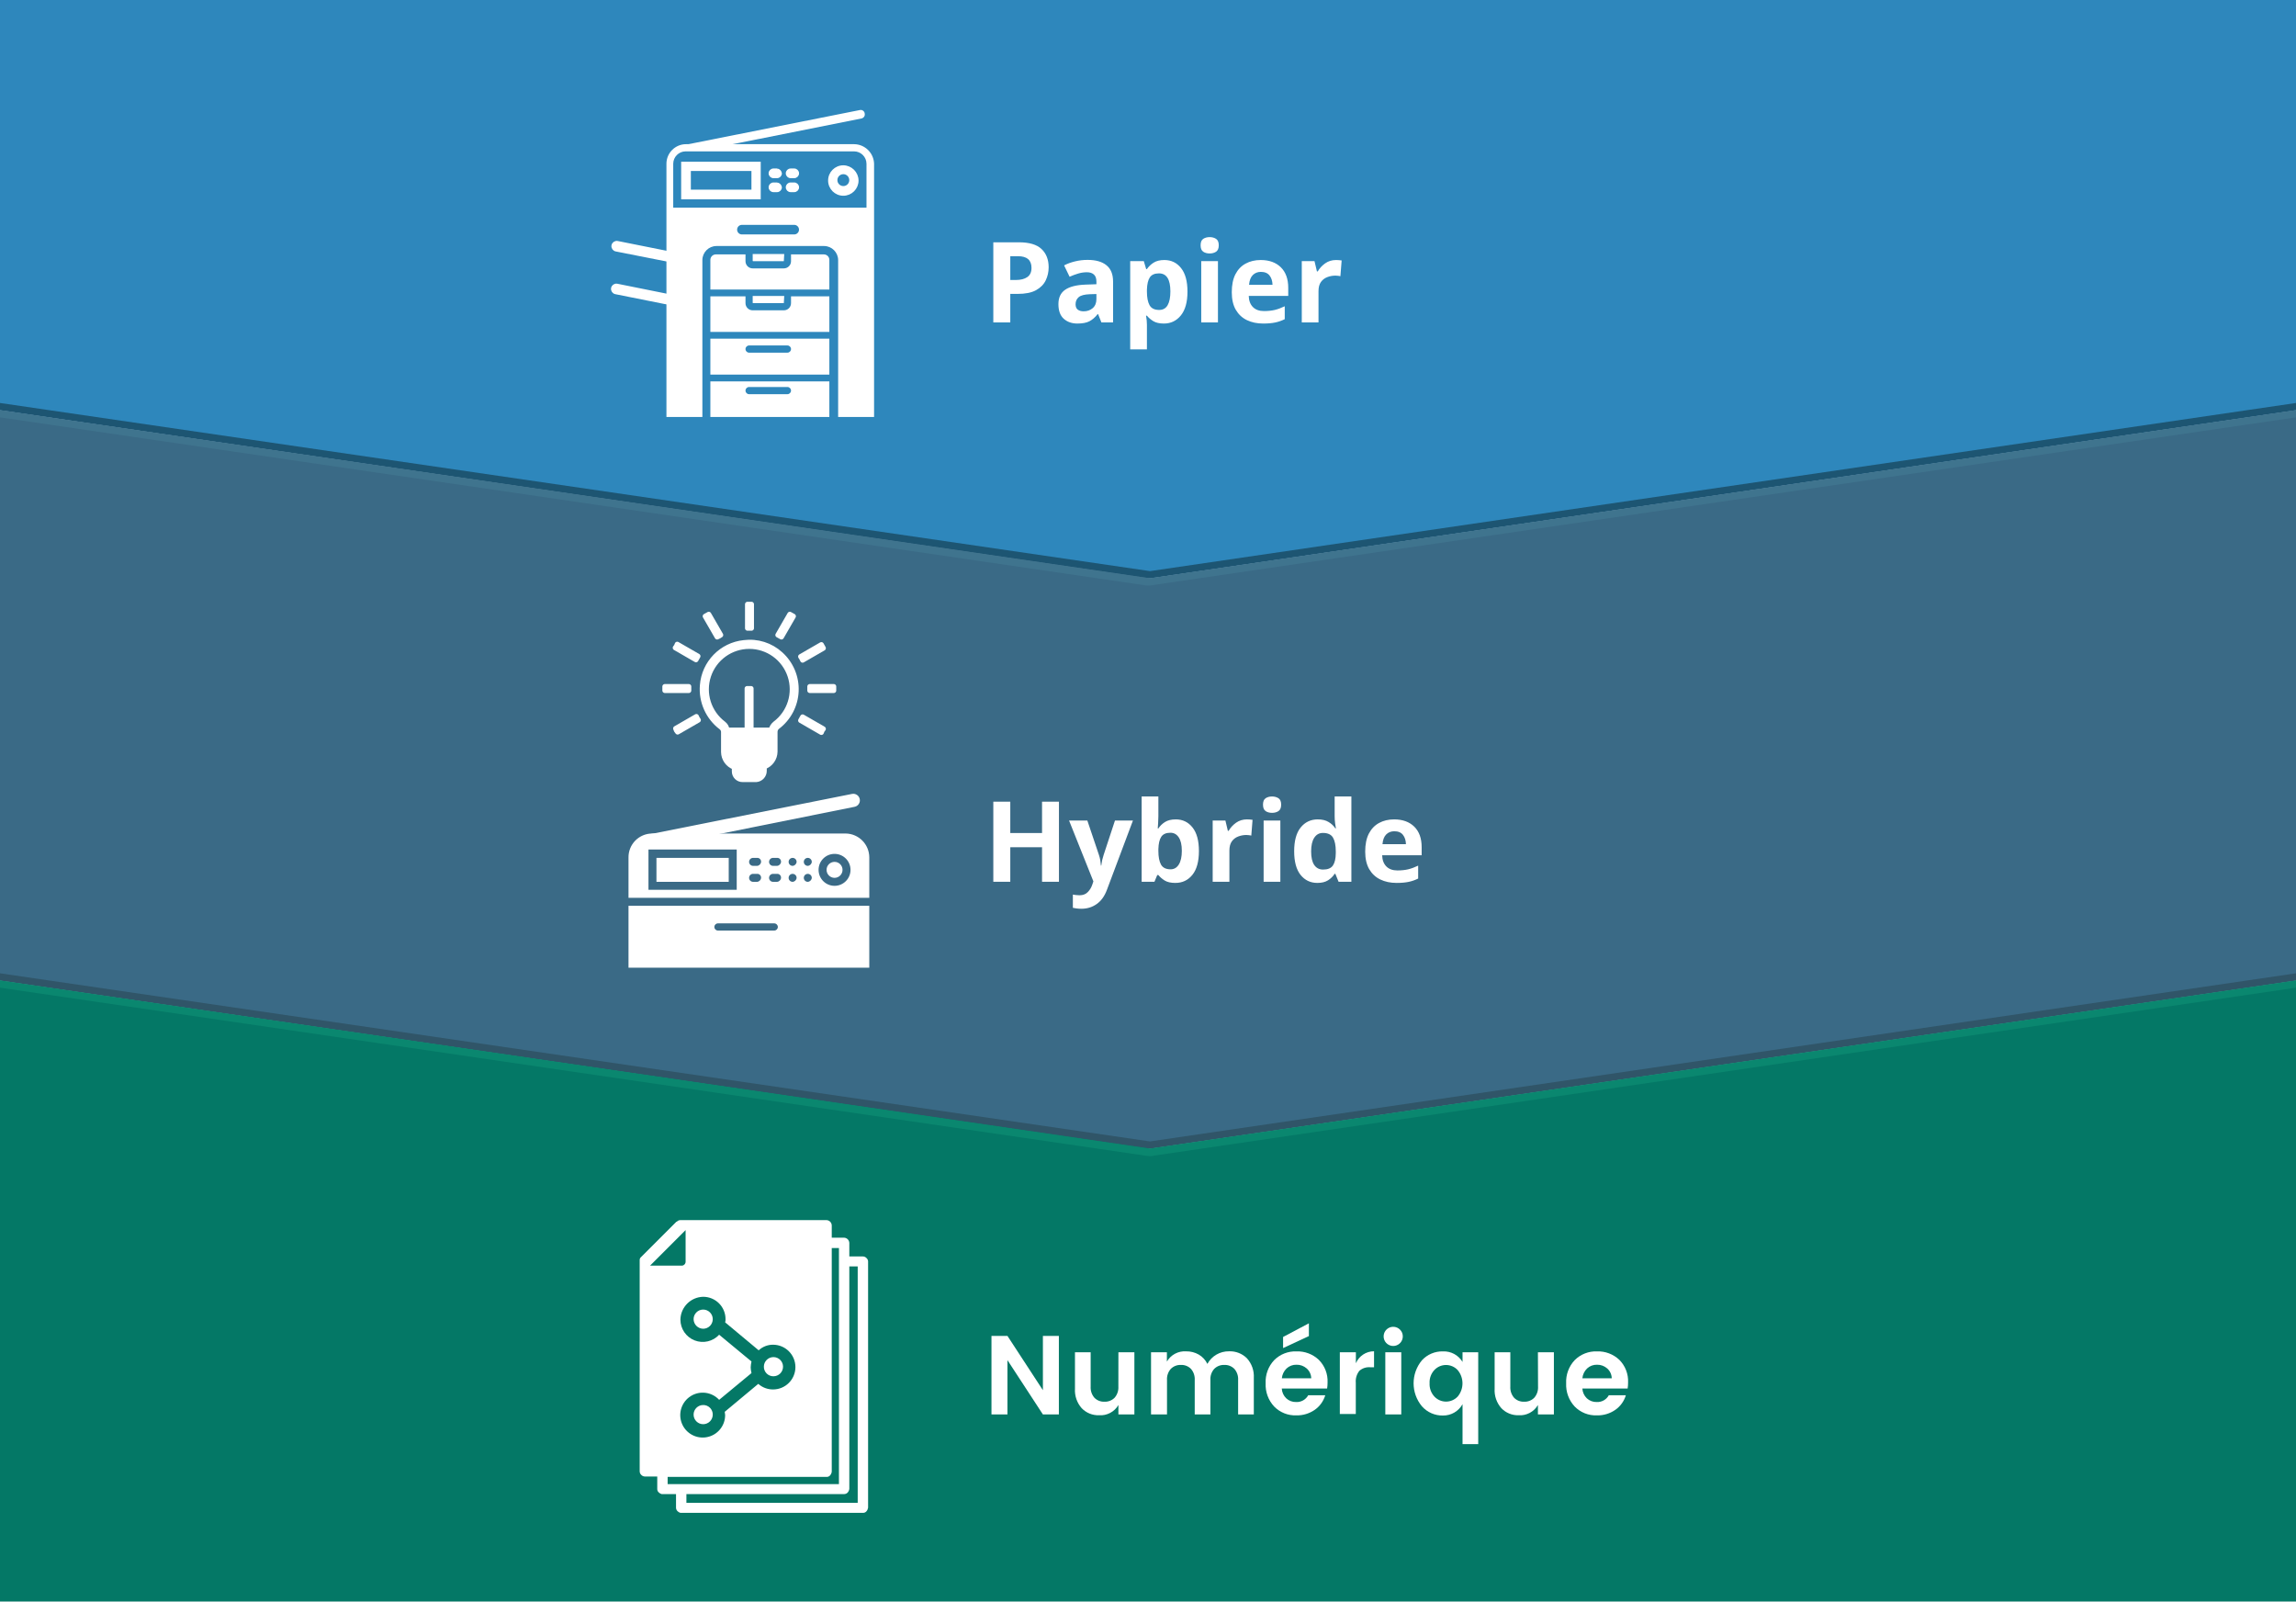
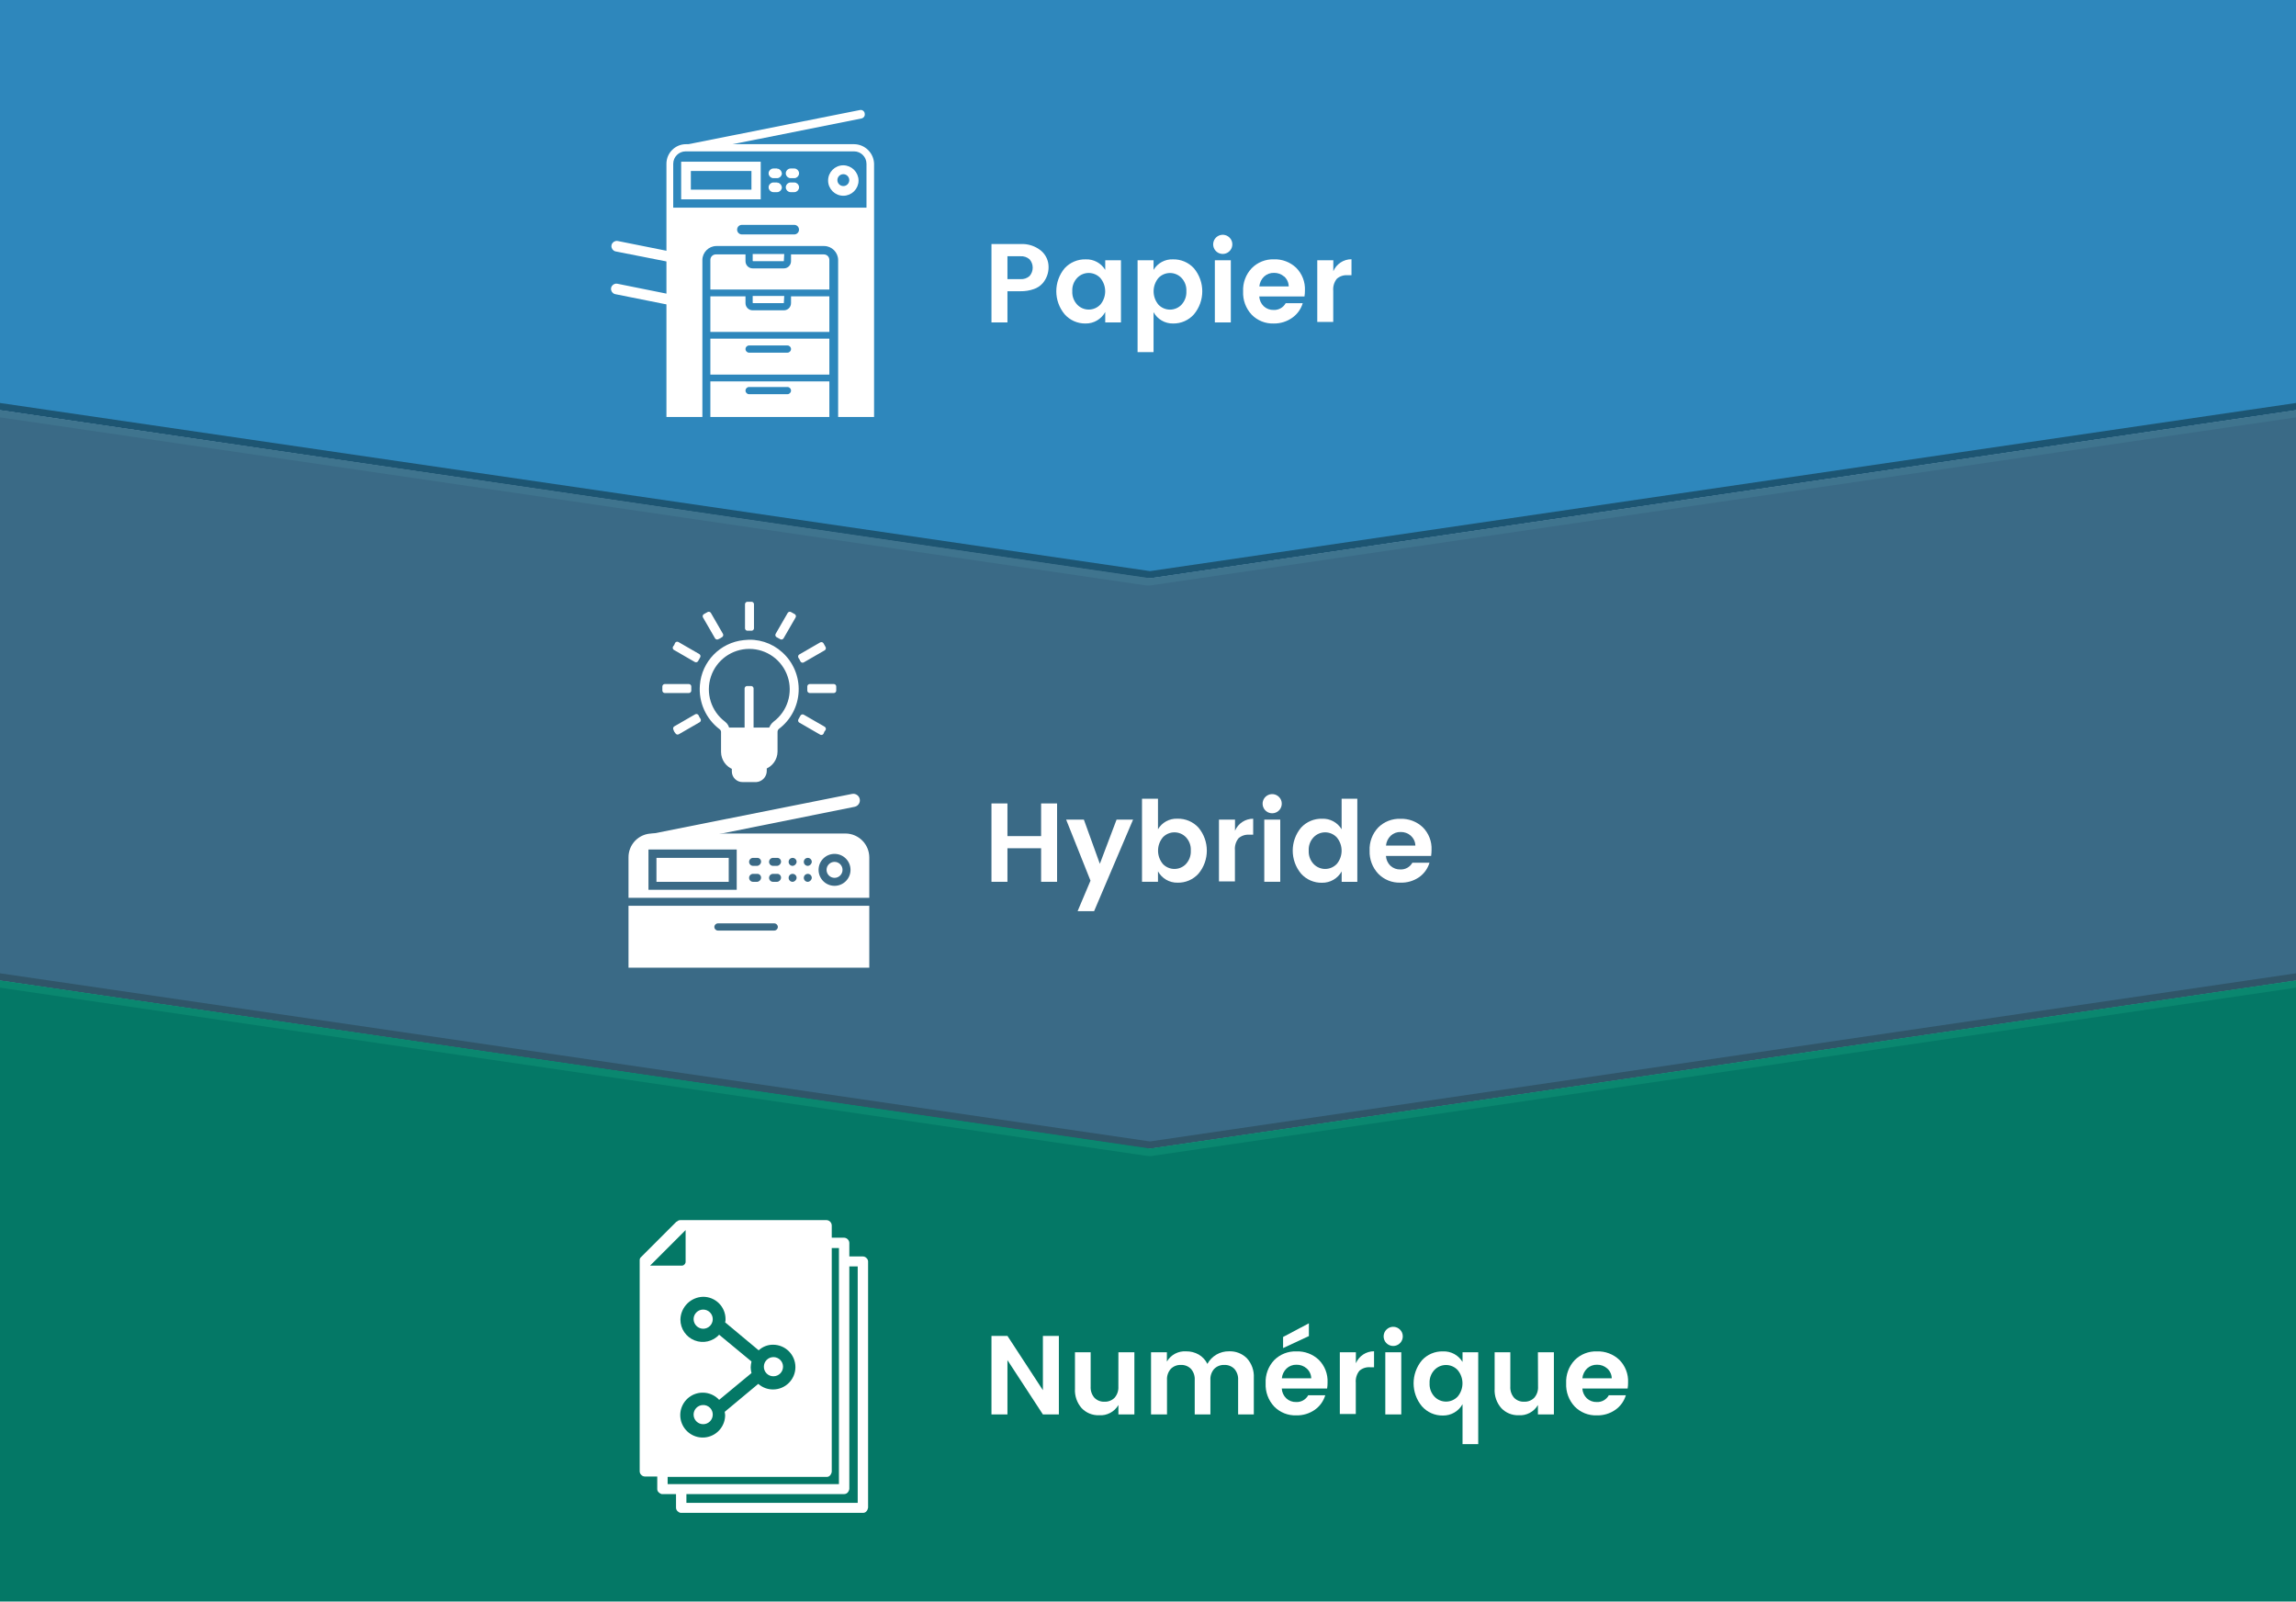
<svg xmlns="http://www.w3.org/2000/svg" id="Layer_1" data-name="Layer 1" viewBox="0 0 575 401">
  <polygon points="0 102.7 0 0 575 0 575 102.7 288 144.8 0 102.7" style="fill:#2e87bc" />
  <polygon points="0 102.7 0 100.9 288 143 575 100.9 575 102.7 288 144.8 287.1 144.8 0 102.7" style="fill:#1d5572" />
  <polygon points="0 245.5 0 102.7 288 144.8 575 102.7 575 245.5 288 287.6 0 245.5" style="fill:#3a6a86" />
  <polygon points="0 245.5 0 243.7 288 285.8 575 243.7 575 245.5 288 287.6 287.1 287.6 0 245.5" style="fill:#305568" />
  <polygon points="0 104.5 0 102.7 288 144.8 575 102.7 575 104.5 288 146.6 287.1 146.6 0 104.5" style="fill:#3f748e" />
  <polygon points="0 401 0 245.5 288 287.6 575 245.5 575 401 0 401" style="fill:#047866" />
  <polygon points="0 247.3 0 245.5 288 287.6 575 245.5 575 247.3 288 289.5 287.1 289.4 0 247.3" style="fill:#0a876f" />
  <path d="M172.7,42.5h15.8v5.3H172.7Zm-1.8,7.1h19.3V40.8H170.9v8.8Z" style="fill:#fff;stroke:#fff;stroke-miterlimit:10;stroke-width:0.624px" />
  <path d="M211.2,46.9a1.8,1.8,0,1,1,1.8-1.8A1.79,1.79,0,0,1,211.2,46.9Zm0-5.2a3.5,3.5,0,1,0,3.5,3.5A3.54,3.54,0,0,0,211.2,41.7Z" style="fill:#fff;stroke:#fff;stroke-miterlimit:10;stroke-width:0.624px" />
  <path d="M194.6,42.5h-.9a.9.9,0,0,0,0,1.8h.9a.9.9,0,0,0,.9-.9,1.06,1.06,0,0,0-.9-.9" style="fill:#fff;stroke:#fff;stroke-miterlimit:10;stroke-width:0.624px" />
  <path d="M194.6,46h-.9a.9.9,0,0,0,0,1.8h.9a.9.9,0,0,0,.9-.9,1.06,1.06,0,0,0-.9-.9" style="fill:#fff;stroke:#fff;stroke-miterlimit:10;stroke-width:0.624px" />
  <path d="M198.9,42.5H198a.9.9,0,0,0,0,1.8h.9a.9.9,0,0,0,0-1.8" style="fill:#fff;stroke:#fff;stroke-miterlimit:10;stroke-width:0.624px" />
  <path d="M198.9,46H198a.9.9,0,0,0,0,1.8h.9a.9.9,0,0,0,0-1.8" style="fill:#fff;stroke:#fff;stroke-miterlimit:10;stroke-width:0.624px" />
  <path d="M169.1,63.7l-14.5-2.9a.86.86,0,0,0-.3,1.7L169,65.4" style="fill:#fff;stroke:#fff;stroke-miterlimit:10;stroke-width:0.936px" />
  <path d="M170.9,74.8l-16.4-3.3a.86.86,0,0,0-.3,1.7l16.5,3.3" style="fill:#fff;stroke:#fff;stroke-miterlimit:10;stroke-width:0.936px" />
  <path d="M171.8,36.7,215.5,28c.2,0,.3,0,.4.1a.52.52,0,0,1,.2.4.57.57,0,0,1-.4.7l-35.1,7" style="fill:#fff;stroke:#fff;stroke-miterlimit:10;stroke-width:0.936px" />
  <path d="M196.3,65.4h0l.1-1.8h-7.9v1.7a.1.1,0,0,0,.1.1Z" style="fill:#fff" />
  <path d="M196.3,75.9h0l.1-1.8h-7.9v1.7a.1.1,0,0,0,.1.1Z" style="fill:#fff" />
  <path d="M206.3,63.7h-8.2v1.7a1.79,1.79,0,0,1-1.8,1.8h-7.8a1.79,1.79,0,0,1-1.8-1.8V63.7h-7.4a1.37,1.37,0,0,0-1.4,1.4v7.4h29.8V65.1A1.37,1.37,0,0,0,206.3,63.7Z" style="fill:#fff" />
  <path d="M198.1,75.9a1.79,1.79,0,0,1-1.8,1.8h-7.8a1.79,1.79,0,0,1-1.8-1.8V74.2h-8.8v8.9h29.8V74.2h-9.6v1.7Z" style="fill:#fff" />
  <path d="M177.9,93.8h29.8v-9H177.9Zm9.7-7.3h9.6a.9.9,0,0,1,0,1.8h-9.6a.9.9,0,0,1,0-1.8Z" style="fill:#fff" />
  <path d="M177.9,104.4h29.8V95.5H177.9Zm9.7-7.5h9.6a.9.9,0,0,1,0,1.8h-9.6a.9.9,0,0,1,0-1.8Z" style="fill:#fff" />
  <path d="M213.9,36.1H171.8a4.91,4.91,0,0,0-4.9,4.9v63.4h9V65.1a3.54,3.54,0,0,1,3.5-3.5h27a3.54,3.54,0,0,1,3.5,3.5v39.3h9V41A5.06,5.06,0,0,0,213.9,36.1Zm-15,22.6H185.8a1.2,1.2,0,0,1,0-2.4h13.1a1.2,1.2,0,0,1,0,2.4ZM217,52H168.6V41a3.12,3.12,0,0,1,3.1-3.1h42.2A3.12,3.12,0,0,1,217,41V52Z" style="fill:#fff" />
  <path d="M173.6,209.5l40.3-8.1a1,1,0,0,0-.4-2l-50.2,10" style="fill:#fff;stroke:#fff;stroke-linecap:round;stroke-linejoin:round;stroke-width:1.248px" />
  <path d="M188.2,157.3v-6h-1v6h1Z" style="fill:#fff;stroke:#fff;stroke-linecap:round;stroke-linejoin:round;stroke-width:1.248px" />
  <path d="M180.5,159l-3-5.2-.9.5,3,5.2A4.05,4.05,0,0,0,180.5,159Z" style="fill:#fff;stroke:#fff;stroke-linecap:round;stroke-linejoin:round;stroke-width:1.248px" />
  <path d="M169.4,161.8l-.3.4,5.2,3c.2-.3.3-.6.5-.9l-5.2-3Z" style="fill:#fff;stroke:#fff;stroke-linecap:round;stroke-linejoin:round;stroke-width:1.248px" />
  <path d="M205.9,182.9l.3-.4-5.2-3c-.2.3-.3.6-.5.9l5.2,3Z" style="fill:#fff;stroke:#fff;stroke-linecap:round;stroke-linejoin:round;stroke-width:1.248px" />
  <path d="M172.5,172.4v-.5h-6v1h6Z" style="fill:#fff;stroke:#fff;stroke-linecap:round;stroke-linejoin:round;stroke-width:1.248px" />
  <path d="M208.8,171.9h-6v1h6Z" style="fill:#fff;stroke:#fff;stroke-linecap:round;stroke-linejoin:round;stroke-width:1.248px" />
  <path d="M169.4,182.9l.3.4,5.2-3a4.05,4.05,0,0,1-.5-.9l-5.2,3Z" style="fill:#fff;stroke:#fff;stroke-linecap:round;stroke-linejoin:round;stroke-width:1.248px" />
  <path d="M205.7,161.4l-5.2,3a4.05,4.05,0,0,1,.5.9l5.2-3Z" style="fill:#fff;stroke:#fff;stroke-linecap:round;stroke-linejoin:round;stroke-width:1.248px" />
  <path d="M197.8,153.8l-3,5.2c.3.2.6.3.9.5l3-5.2Z" style="fill:#fff;stroke:#fff;stroke-linecap:round;stroke-linejoin:round;stroke-width:1.248px" />
  <path d="M181.2,181.2a10.75,10.75,0,1,1,12.9,0,2.94,2.94,0,0,0-1,1.6h-5V172.4h-1v10.4h-5A2.36,2.36,0,0,0,181.2,181.2ZM191.4,193v-1a4.09,4.09,0,0,0,2.7-3.8v-4.9a1.61,1.61,0,0,1,.6-1.3,11.81,11.81,0,0,0,.8-18.2,11.43,11.43,0,0,0-9.2-2.9,11.64,11.64,0,0,0-10.4,10.7,11.94,11.94,0,0,0,4.7,10.5,1.49,1.49,0,0,1,.6,1.3v4.9a4.09,4.09,0,0,0,2.7,3.8v1a2.05,2.05,0,0,0,2.1,2.1h3.4A2.19,2.19,0,0,0,191.4,193Z" style="fill:#fff;stroke:#fff;stroke-linecap:round;stroke-linejoin:round;stroke-width:1.248px" />
  <path d="M157.4,226.8v15.5h60.3V226.8Zm36.5,6.2H179.8a.9.9,0,1,1,0-1.8h14.1a.9.9,0,0,1,0,1.8Z" style="fill:#fff" />
  <circle cx="209" cy="217.8" r="2" style="fill:#fff" />
  <rect x="164.4" y="214.8" width="18.1" height="6" style="fill:#fff" />
  <path d="M211.8,208.7H163.3a5.93,5.93,0,0,0-5.9,6v10.1h60.3V214.7A6,6,0,0,0,211.8,208.7Zm-27.3,14.1H162.4V212.7h22.1Zm5.1-2h-1a1,1,0,0,1,0-2h1a.94.94,0,0,1,1,1A1.08,1.08,0,0,1,189.6,220.8Zm0-4h-1a1,1,0,0,1,0-2h1a.94.94,0,0,1,1,1A1.08,1.08,0,0,1,189.6,216.8Zm5,4h-1a1,1,0,0,1,0-2h1a.94.94,0,0,1,1,1A1.08,1.08,0,0,1,194.6,220.8Zm0-4h-1a1,1,0,0,1,0-2h1a.94.94,0,0,1,1,1A1.08,1.08,0,0,1,194.6,216.8Zm3.9,4a1,1,0,1,1,1-1A1.08,1.08,0,0,1,198.5,220.8Zm0-4a1,1,0,1,1,1-1A1.08,1.08,0,0,1,198.5,216.8Zm3.8,4a1,1,0,1,1,1-1A1.08,1.08,0,0,1,202.3,220.8Zm0-4a1,1,0,1,1,1-1A1.08,1.08,0,0,1,202.3,216.8Zm6.7,5a4,4,0,1,1,4-4A4,4,0,0,1,209,221.8Z" style="fill:#fff" />
  <path d="M193.7,344.6a2.4,2.4,0,1,0-2.4-2.4A2.37,2.37,0,0,0,193.7,344.6Z" style="fill:#fff" />
  <path d="M176.1,332.7a2.4,2.4,0,1,0-2.4-2.4A2.43,2.43,0,0,0,176.1,332.7Z" style="fill:#fff" />
  <path d="M176.1,351.8a2.4,2.4,0,1,0,2.4,2.4A2.37,2.37,0,0,0,176.1,351.8Z" style="fill:#fff" />
  <path d="M217,315a1.22,1.22,0,0,0-.9-.4h-3.4v-3.4a1.37,1.37,0,0,0-1.3-1.3h-3.1v-3.1a1.37,1.37,0,0,0-1.3-1.3H170.4a1.22,1.22,0,0,0-.9.4h-.1l-8.8,8.8a1,1,0,0,0-.4.9h0v52.8a1.22,1.22,0,0,0,.4.9,1.27,1.27,0,0,0,.9.4h3.1v3.1a1.09,1.09,0,0,0,.4.9,1.61,1.61,0,0,0,.7.4h3.6v3.4a1.22,1.22,0,0,0,.4.9,1.61,1.61,0,0,0,.7.4h45.7a1.09,1.09,0,0,0,.9-.4,1.8,1.8,0,0,0,.4-.9V315.8A1.2,1.2,0,0,0,217,315Zm-40.9,9.7a5.59,5.59,0,0,1,5.6,5.6,2.2,2.2,0,0,1-.1.8l8.4,7a5.24,5.24,0,0,1,3.6-1.4,5.6,5.6,0,1,1,0,11.2,5.49,5.49,0,0,1-3.7-1.4l-8.4,7c0,.3.1.5.1.8a5.62,5.62,0,1,1-1.5-3.8l8.1-6.7a6.75,6.75,0,0,1-.2-1.4,7.72,7.72,0,0,1,.2-1.5l-8.1-6.7a5.59,5.59,0,0,1-9.7-3.8A5.83,5.83,0,0,1,176.1,324.7Zm-13.3-7.8,8.9-8.9v7.8a1,1,0,0,1-1.1,1.1h-7.8Zm4.4,54.7v-1.8H207a1.09,1.09,0,0,0,.9-.4,1.8,1.8,0,0,0,.4-.9v-56h1.8v59.1Zm47.6,4.7H171.9v-2.2h39.5a1.22,1.22,0,0,0,.9-.4,1.8,1.8,0,0,0,.4-.9V317.1h2.1v59.2Z" style="fill:#fff" />
-   <text transform="translate(246.23 80.73)" style="isolation:isolate;font-size:28.104px;fill:#fff;font-family:Poppins-SemiBold, Poppins;font-weight:700">Papier</text>
-   <text transform="translate(246.23 220.79)" style="isolation:isolate;font-size:28.104px;fill:#fff;font-family:Poppins-SemiBold, Poppins;font-weight:700">Hybride</text>
+   <g style="isolation:isolate">
+     <path d="M261.15,70.89a5.1,5.1,0,0,1-2.21,1.48,9.55,9.55,0,0,1-3.39.55H252.3v7.81h-4V61.11h7.22a7.45,7.45,0,0,1,5.24,1.7,5.29,5.29,0,0,1,1.84,4A6.15,6.15,0,0,1,261.15,70.89Zm-8.85-1h3.26a3.11,3.11,0,0,0,2.28-.77,3.18,3.18,0,0,0,0-4.19,3.12,3.12,0,0,0-2.28-.77H252.3Z" style="fill:#fff" />
+     <path d="M266.62,78.69a9,9,0,0,1,0-11.52,6.91,6.91,0,0,1,5.28-2.23,5.45,5.45,0,0,1,4.89,2.64V65.16h3.94V80.73h-3.94V78.12A5.51,5.51,0,0,1,271.86,81,6.84,6.84,0,0,1,266.62,78.69Zm8.92-2.39a5.18,5.18,0,0,0,0-6.72,4,4,0,0,0-5.78,0,4.49,4.49,0,0,0-1.22,3.34,4.56,4.56,0,0,0,1.24,3.37,4,4,0,0,0,5.76,0Z" style="fill:#fff" />
+     <path d="M288.89,67.58a5.39,5.39,0,0,1,4.86-2.64A6.9,6.9,0,0,1,299,67.17a9,9,0,0,1,0,11.54A6.83,6.83,0,0,1,293.79,81a5.46,5.46,0,0,1-4.9-2.84v10h-4v-23h4Zm7,8.71a4.59,4.59,0,0,0,1.22-3.37,4.49,4.49,0,0,0-1.22-3.34,4,4,0,0,0-5.76,0,5.22,5.22,0,0,0,0,6.72,4,4,0,0,0,5.76,0Z" style="fill:#fff" />
+     <path d="M308.62,61.2a2.4,2.4,0,1,1-.7-1.71A2.33,2.33,0,0,1,308.62,61.2Zm-4.38,19.53V65.16h4V80.73Z" style="fill:#fff" />
+     <path d="M319,81a7.36,7.36,0,0,1-5.54-2.21,8,8,0,0,1-2.14-5.83,7.9,7.9,0,0,1,2.15-5.8A7.48,7.48,0,0,1,319,64.93a7.73,7.73,0,0,1,5.61,2.12,7.52,7.52,0,0,1,2.19,5.66,9.7,9.7,0,0,1-.11,1.52H315.36a3.7,3.7,0,0,0,1.12,2.45,3.5,3.5,0,0,0,2.5.93,3.27,3.27,0,0,0,3-1.69h4.27a6.83,6.83,0,0,1-2.61,3.63A7.78,7.78,0,0,1,319,81Zm2.6-11.75a3.72,3.72,0,0,0-2.54-.93,3.51,3.51,0,0,0-2.49.93,3.93,3.93,0,0,0-1.19,2.47h7.36A3.39,3.39,0,0,0,321.59,69.21Z" style="fill:#fff" />
+     <path d="M333.91,65.16v2.75a4.94,4.94,0,0,1,4.55-3v4h-1a3.66,3.66,0,0,0-2.67.89,4.19,4.19,0,0,0-.9,3v7.81h-4V65.16Z" style="fill:#fff" />
+   </g>
+   <g style="isolation:isolate">
+     <path d="M260.73,201.17h4v19.62h-4v-8.4H252.3v8.4h-4V201.17h4v8.18h8.43Z" style="fill:#fff" />
+     <path d="M273.1,220.51,267,205.22h4.44l4,11.07,4.19-11.07h4.13L274,228.15h-4.13Z" style="fill:#fff" />
+     <path d="M290,207.63a5.39,5.39,0,0,1,4.86-2.64,6.9,6.9,0,0,1,5.28,2.23,9,9,0,0,1,0,11.54,6.83,6.83,0,0,1-5.24,2.25,5.46,5.46,0,0,1-4.9-2.84v2.61h-4V200h4Zm7,8.71a4.59,4.59,0,0,0,1.22-3.37,4.49,4.49,0,0,0-1.22-3.34,4,4,0,0,0-5.76,0,5.22,5.22,0,0,0,0,6.72,4,4,0,0,0,5.76,0Z" style="fill:#fff" />
+     <path d="M309.29,205.22V208a4.94,4.94,0,0,1,4.55-3v4h-1a3.66,3.66,0,0,0-2.67.89,4.19,4.19,0,0,0-.9,3v7.81h-4V205.22Z" style="fill:#fff" />
+     <path d="M321,201.25a2.4,2.4,0,1,1-.7-1.71A2.33,2.33,0,0,1,321,201.25Zm-4.38,19.53V205.22h4v15.57Z" style="fill:#fff" />
+     <path d="M325.83,218.75a9,9,0,0,1,0-11.52A6.9,6.9,0,0,1,331.1,205a5.45,5.45,0,0,1,4.89,2.64V200h3.93v20.8H336v-2.61a5.52,5.52,0,0,1-4.92,2.84A6.84,6.84,0,0,1,325.83,218.75Zm8.92-2.39a5.18,5.18,0,0,0,0-6.72,4,4,0,0,0-5.78,0,4.49,4.49,0,0,0-1.22,3.34,4.55,4.55,0,0,0,1.24,3.37,4,4,0,0,0,5.76,0Z" style="fill:#fff" />
+     <path d="M350.72,221a7.36,7.36,0,0,1-5.54-2.21A8,8,0,0,1,343,213a7.9,7.9,0,0,1,2.15-5.8,7.48,7.48,0,0,1,5.56-2.18,7.73,7.73,0,0,1,5.61,2.12,7.52,7.52,0,0,1,2.19,5.66,9.7,9.7,0,0,1-.11,1.52H347.09a3.7,3.7,0,0,0,1.12,2.45,3.5,3.5,0,0,0,2.5.93,3.27,3.27,0,0,0,3-1.69H358a6.83,6.83,0,0,1-2.61,3.63A7.78,7.78,0,0,1,350.72,221Zm2.6-11.75a3.72,3.72,0,0,0-2.54-.93,3.51,3.51,0,0,0-2.49.93,3.93,3.93,0,0,0-1.19,2.47h7.36A3.39,3.39,0,0,0,353.32,209.27Z" style="fill:#fff" />
+   </g>
  <g style="isolation:isolate">
    <path d="M261.18,334.49h4v19.67h-4l-8.88-13.6v13.6h-4V334.49h4l8.88,13.6Z" style="fill:#fff" />
    <path d="M280.09,338.59h4v15.57h-4V351.8a5.19,5.19,0,0,1-4.86,2.56,5.74,5.74,0,0,1-4.33-1.76,6.75,6.75,0,0,1-1.69-4.88v-9.13h3.93v8.57a3.94,3.94,0,0,0,.93,2.81,3.31,3.31,0,0,0,2.53,1,3.35,3.35,0,0,0,2.54-1,3.91,3.91,0,0,0,.94-2.81Z" style="fill:#fff" />
    <path d="M292.23,338.59v2.33a5.17,5.17,0,0,1,4.83-2.56,6.14,6.14,0,0,1,3.16.81,5.47,5.47,0,0,1,2.15,2.33,6.07,6.07,0,0,1,5.42-3.15,6,6,0,0,1,4.48,1.74A6.71,6.71,0,0,1,314,345v9.16h-3.93v-8.6a3.89,3.89,0,0,0-.93-2.8,3.34,3.34,0,0,0-2.53-1,3.38,3.38,0,0,0-2.54,1,3.85,3.85,0,0,0-.94,2.8v8.6h-3.93v-8.6a3.89,3.89,0,0,0-.93-2.8,3.34,3.34,0,0,0-2.53-1,3.39,3.39,0,0,0-2.54,1,3.85,3.85,0,0,0-.94,2.8v8.6h-4V338.59Z" style="fill:#fff" />
    <path d="M324.64,354.39a7.36,7.36,0,0,1-5.54-2.21,8,8,0,0,1-2.14-5.83,7.9,7.9,0,0,1,2.15-5.8,7.48,7.48,0,0,1,5.56-2.18,7.73,7.73,0,0,1,5.61,2.12,7.52,7.52,0,0,1,2.19,5.66,9.7,9.7,0,0,1-.11,1.52H321a3.7,3.7,0,0,0,1.12,2.45,3.5,3.5,0,0,0,2.5.93,3.27,3.27,0,0,0,3-1.69h4.27a6.83,6.83,0,0,1-2.61,3.63A7.78,7.78,0,0,1,324.64,354.39Zm2.6-11.75a3.72,3.72,0,0,0-2.54-.93,3.51,3.51,0,0,0-2.49.93,3.93,3.93,0,0,0-1.19,2.47h7.36A3.39,3.39,0,0,0,327.24,342.64Zm.55-11.3v3.2l-6.46,3v-2.78Z" style="fill:#fff" />
    <path d="M339.56,338.59v2.75a4.94,4.94,0,0,1,4.55-3v4h-1a3.66,3.66,0,0,0-2.67.89,4.19,4.19,0,0,0-.9,3v7.81h-4V338.59Z" style="fill:#fff" />
    <path d="M351.31,334.63a2.4,2.4,0,1,1-.7-1.71A2.33,2.33,0,0,1,351.31,334.63Zm-4.38,19.53V338.59h4v15.57Z" style="fill:#fff" />
    <path d="M356.1,352.12a9,9,0,0,1,0-11.52,6.9,6.9,0,0,1,5.28-2.23,5.45,5.45,0,0,1,4.89,2.64v-2.42h3.93v23h-3.93v-10a5.52,5.52,0,0,1-4.92,2.84A6.84,6.84,0,0,1,356.1,352.12Zm8.92-2.39a5.18,5.18,0,0,0,0-6.72,4,4,0,0,0-5.78,0,4.49,4.49,0,0,0-1.22,3.34,4.55,4.55,0,0,0,1.24,3.37,4,4,0,0,0,5.76,0Z" style="fill:#fff" />
    <path d="M385.15,338.59h4v15.57h-4V351.8a5.19,5.19,0,0,1-4.86,2.56A5.74,5.74,0,0,1,376,352.6a6.75,6.75,0,0,1-1.69-4.88v-9.13h3.93v8.57a3.94,3.94,0,0,0,.93,2.81,3.31,3.31,0,0,0,2.53,1,3.35,3.35,0,0,0,2.54-1,3.91,3.91,0,0,0,.94-2.81Z" style="fill:#fff" />
    <path d="M399.9,354.39a7.36,7.36,0,0,1-5.54-2.21,8,8,0,0,1-2.14-5.83,7.9,7.9,0,0,1,2.15-5.8,7.48,7.48,0,0,1,5.56-2.18,7.73,7.73,0,0,1,5.61,2.12,7.52,7.52,0,0,1,2.19,5.66,9.7,9.7,0,0,1-.11,1.52H396.28a3.7,3.7,0,0,0,1.12,2.45,3.5,3.5,0,0,0,2.5.93,3.27,3.27,0,0,0,3-1.69h4.27a6.83,6.83,0,0,1-2.61,3.63A7.78,7.78,0,0,1,399.9,354.39Zm2.6-11.75a3.72,3.72,0,0,0-2.54-.93,3.51,3.51,0,0,0-2.49.93,3.93,3.93,0,0,0-1.19,2.47h7.36A3.39,3.39,0,0,0,402.5,342.64Z" style="fill:#fff" />
  </g>
</svg>
